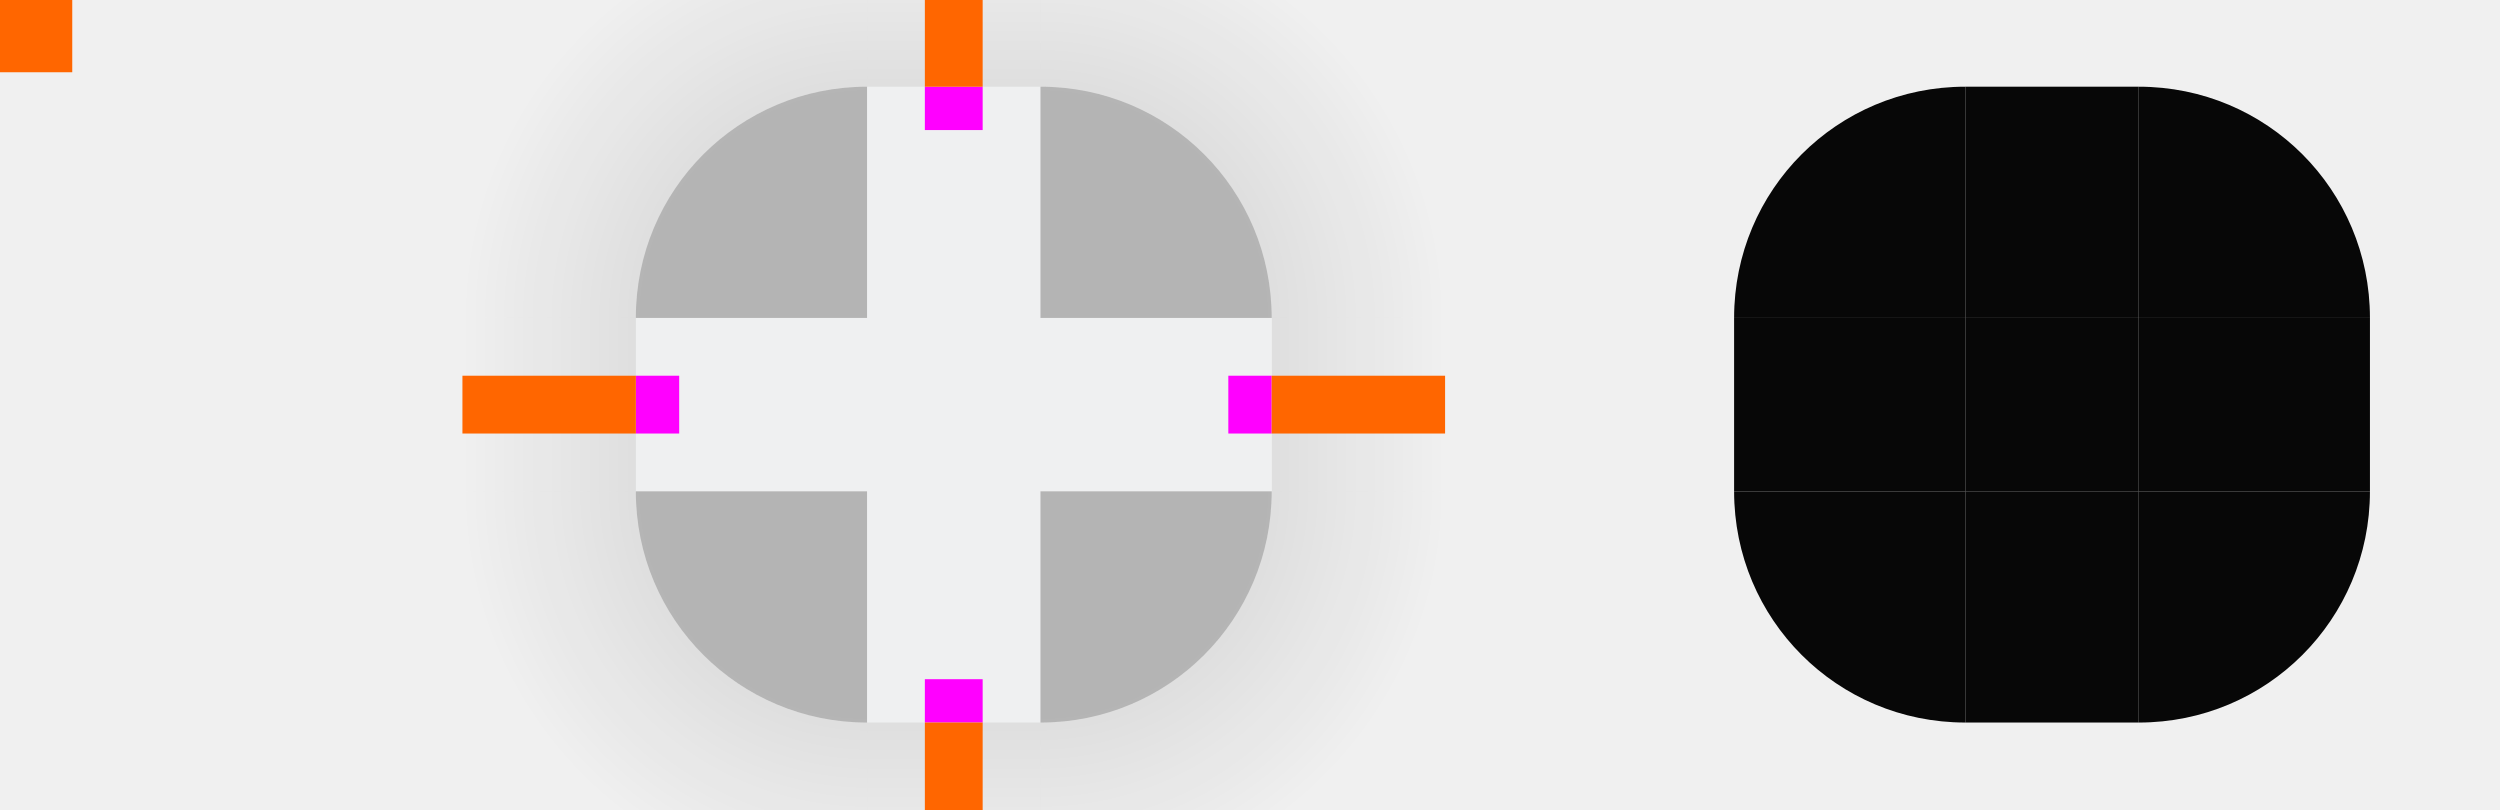
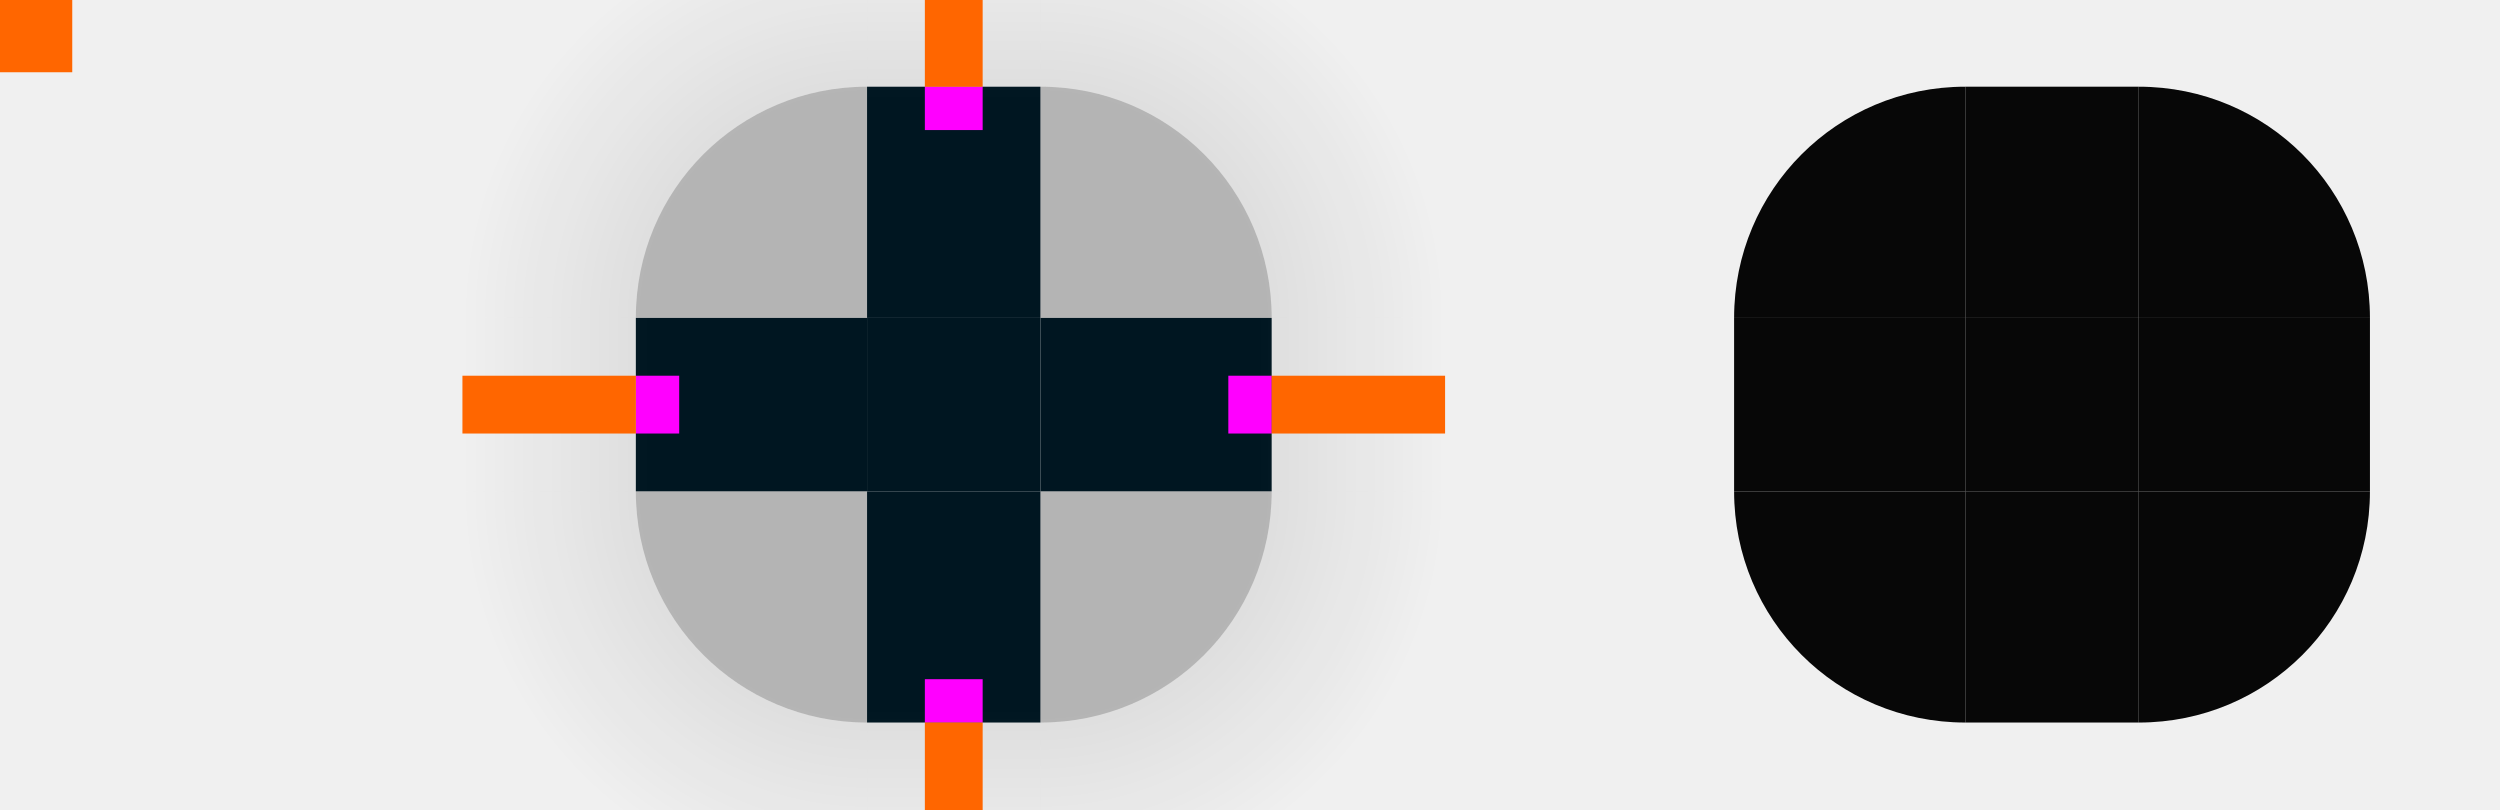
<svg xmlns="http://www.w3.org/2000/svg" xmlns:xlink="http://www.w3.org/1999/xlink" width="173" height="56" version="1.1" viewBox="0 0 173 56" id="svg200">
  <defs id="defs24">
    <linearGradient id="linearGradient923">
      <stop id="stop919" offset="0" style="stop-color:#ffffff;stop-opacity:1;" />
      <stop id="stop921" offset="1" style="stop-color:#ffffff;stop-opacity:0;" />
    </linearGradient>
    <linearGradient id="linearGradient913">
      <stop id="stop909" offset="0" style="stop-color:#ffffff;stop-opacity:0" />
      <stop style="stop-color:#ffffff;stop-opacity:0" offset="0.938" id="stop917" />
      <stop id="stop911" offset="1" style="stop-color:#ffffff;stop-opacity:1" />
    </linearGradient>
    <style id="current-color-scheme" type="text/css">.ColorScheme-Text {
        color:#31363b;
        stop-color:#31363b;
      }
      .ColorScheme-Background {
        color:#eff0f1;
        stop-color:#eff0f1;
      }
      .ColorScheme-Highlight {
        color:#3daee9;
        stop-color:#3daee9;
      }
      .ColorScheme-ViewText {
        color:#31363b;
        stop-color:#31363b;
      }
      .ColorScheme-ViewBackground {
        color:#fcfcfc;
        stop-color:#fcfcfc;
      }
      .ColorScheme-ViewHover {
        color:#93cee9;
        stop-color:#93cee9;
      }
      .ColorScheme-ViewFocus{
        color:#3daee9;
        stop-color:#3daee9;
      }
      .ColorScheme-ButtonText {
        color:#31363b;
        stop-color:#31363b;
      }
      .ColorScheme-ButtonBackground {
        color:#eff0f1;
        stop-color:#eff0f1;
      }
      .ColorScheme-ButtonHover {
        color:#93cee9;
        stop-color:#93cee9;
      }
      .ColorScheme-ButtonFocus{
        color:#3daee9;
        stop-color:#3daee9;
      }</style>
    <linearGradient id="linearGradient4270">
      <stop id="stop4272" offset="0" style="stop-color:#000000;stop-opacity:0.667" />
      <stop id="stop4274" offset="1" style="stop-color:#000000;stop-opacity:0;" />
    </linearGradient>
    <radialGradient xlink:href="#linearGradient4270" id="radialGradient994" gradientUnits="userSpaceOnUse" gradientTransform="matrix(1.6289431e-5,-4.66664,4.66665,1.6289464e-5,3.998937,381.3309)" cx="77" cy="12" fx="77" fy="12" r="6" />
    <linearGradient xlink:href="#linearGradient4270" id="linearGradient4920" gradientUnits="userSpaceOnUse" x1="-920.695" y1="-35" x2="-904.362" y2="-35" gradientTransform="matrix(1.102054,0,0,1,98.29367,0)" />
    <radialGradient gradientTransform="matrix(0,-2,2,0,16,142)" gradientUnits="userSpaceOnUse" r="8" fy="22" fx="60" cy="22" cx="60" id="radialGradient915" xlink:href="#linearGradient913" />
    <linearGradient gradientUnits="userSpaceOnUse" y2="-35" x2="-910.862" y1="-35" x1="-910.362" id="linearGradient925" xlink:href="#linearGradient923" />
  </defs>
  <use height="100%" width="100%" transform="matrix(1,0,0,-1,-2.3793946e-7,55.99996)" id="bottom" xlink:href="#top" y="0" x="0" />
  <use x="0" y="0" xlink:href="#top" id="left" transform="matrix(0,1,1,0,38.00004,-37.99997)" width="100%" height="100%" />
  <use height="100%" width="100%" transform="rotate(90,65.99996,28.00002)" id="shadow-right" xlink:href="#shadow-top" y="0" x="0" />
  <use height="100%" width="100%" transform="rotate(90,65.99997,28)" id="right" xlink:href="#top" y="0" x="0" />
  <use height="100%" width="100%" transform="rotate(-90,66.00001,27.99999)" id="shadow-left" xlink:href="#shadow-top" y="0" x="0" />
  <use height="100%" width="100%" transform="matrix(1,0,0,-1,5.6942917e-7,56.00003)" id="shadow-bottom" xlink:href="#shadow-top" y="0" x="0" />
  <g id="shadow-topleft" transform="matrix(1.166664,0,0,1.166664,64.66661,-1086.753)" style="opacity:1">
    <path d="M 32 -6 L 32 22 L 44 22 C 44 13.136 51.136 6 60 6 L 60 -6 L 32 -6 z " style="opacity:0.25;fill:url(#radialGradient994);fill-opacity:1;fill-rule:evenodd;stroke:none;stroke-width:2.333px;stroke-linecap:butt;stroke-linejoin:miter;stroke-opacity:1" id="path4828" transform="matrix(0.857145,0,0,0.857145,-55.42867,931.505)" />
  </g>
  <rect style="fill:#ff6600" x="0" height="5" width="5" y="-1.4648437e-05" id="hint-tile-center" />
  <g id="top" transform="matrix(0.375001,0,0,1.999999,52.87496,-1814.723)">
-     <rect y="-51" x="-918.362" height="32" width="8" id="rect4152" style="opacity:1;fill:currentColor;fill-opacity:1;stroke:none;stroke-width:1.155" transform="matrix(0,-1,-1,0,0,0)" class="ColorScheme-Background" />
+     <rect y="-51" x="-918.362" height="32" width="8" id="rect4152" style="opacity:1;fill:#001621;fill-opacity:1;stroke:none;stroke-width:1.155" transform="matrix(0,-1,-1,0,0,0)" class="ColorScheme-Background" />
    <rect class="ColorScheme-Background" transform="matrix(0,-1,-1,0,0,0)" style="color:#eff0f1;opacity:0.01;fill:url(#linearGradient925);fill-opacity:1;stroke:none;stroke-width:0.289" id="rect76" width="0.5" height="32" x="-910.862" y="-51" />
  </g>
  <g id="topleft" transform="translate(31,-904.3622)">
    <path style="opacity:0.25;fill:#000000;fill-opacity:1;stroke:none;stroke-width:2.667" d="m 29,910.362 c -8.864,0 -16,7.136 -16,16 h 16 z" id="rect4159" />
    <path transform="translate(-31,904.3622)" d="M 60 6 C 51.136 6 44 13.136 44 22 L 45 22 C 45 13.69 51.69 7 60 7 L 60 6 z " style="opacity:0.01;fill:url(#radialGradient915);fill-opacity:1;stroke:none;stroke-width:2.667" id="path71" />
  </g>
-   <rect class="ColorScheme-Background" y="22" x="60" height="12" width="12" id="center" style="opacity:1;fill:currentColor;fill-opacity:1;stroke:none;stroke-width:0.375" />
+   <rect class="ColorScheme-Background" y="22" x="60" height="12" width="12" id="center" style="opacity:1;fill:#001621;fill-opacity:1;stroke:none;stroke-width:0.375" />
  <rect style="fill:#ff00ff;fill-opacity:1;stroke:none;stroke-width:0.707" id="hint-top-margin" width="4" height="3" x="64" y="6" />
  <rect y="47" x="64" height="3" width="4" id="hint-bottom-margin" style="fill:#ff00ff;fill-opacity:1;stroke:none;stroke-width:0.707" />
  <rect y="-88" x="26" height="3" width="4" id="hint-right-margin" style="fill:#ff00ff;fill-opacity:1;stroke:none;stroke-width:0.707" transform="rotate(90)" />
  <rect style="fill:#ff00ff;fill-opacity:1;stroke:none;stroke-width:0.707" id="hint-left-margin" width="4" height="3" x="26" y="-47" transform="rotate(90)" />
  <g id="shadow-top" transform="matrix(0.3750033,0,0,1.555564,52.87489,-1403.46)" style="opacity:1">
    <rect transform="matrix(0,-1,-1,0,0,0)" style="opacity:1;fill:none;fill-opacity:1;stroke:none" id="rect4820" width="6" height="32" x="-916.362" y="-51" />
    <rect transform="matrix(0,-1,-1,0,0,0)" style="opacity:0.25;fill:url(#linearGradient4920);fill-opacity:1;stroke:none;stroke-width:1.05" id="rect4822" width="7.714" height="32" x="-906.077" y="-51" />
    <rect y="-51" x="-911.362" height="32" width="1" id="rect4824" style="opacity:1;fill:none;fill-opacity:1;stroke:none" transform="matrix(0,-1,-1,0,0,0)" />
  </g>
  <rect y="-6" x="64" height="12" width="4" id="shadow-hint-top-margin" style="fill:#ff6600;fill-opacity:1;stroke:none;stroke-width:1.414" />
  <rect style="fill:#ff6600;fill-opacity:1;stroke:none;stroke-width:1.414" id="shadow-hint-bottom-margin" width="4" height="12" x="64" y="50" />
  <rect transform="rotate(90)" style="fill:#ff6600;fill-opacity:1;stroke:none;stroke-width:1.414" id="shadow-hint-right-margin" width="4" height="12" x="26" y="-100" />
  <rect transform="rotate(90)" y="-44" x="26" height="12" width="4" id="shadow-hint-left-margin" style="fill:#ff6600;fill-opacity:1;stroke:none;stroke-width:1.414" />
  <g id="mask-top" transform="matrix(0.3750003,0,0,1.333327,128.875,-1207.811)">
    <rect transform="matrix(0,-1,-1,0,0,0)" style="opacity:0.97;fill:#000000;fill-opacity:1;stroke:none;stroke-width:1.549" id="rect4265" width="12" height="32" x="-922.362" y="-51" />
  </g>
  <g id="mask-topleft" transform="matrix(1.599998,0,0,1.599994,99.20003,-1450.574)">
    <path style="opacity:0.97;fill:#000000;fill-opacity:1;stroke-width:2" d="m 23,910.362 c -5.54,0 -10,4.46 -10,10 h 10 z" id="path4277" />
  </g>
  <g id="mask-topright" transform="matrix(2.000004,0,0,2.000016,49.9998,-1814.739)">
    <path style="opacity:0.97;fill:#000000;fill-opacity:1;stroke-width:1.6" d="m 49,910.362 v 8 H 57 c 0,-4.432 -3.568,-8 -8,-8 z" id="path4287" />
  </g>
  <g id="mask-bottom" transform="matrix(0.3750003,0,0,1.600003,128.875,-1476.983)">
    <rect y="-51" x="944.362" height="32" width="10" id="rect4291" style="opacity:0.97;fill:#000000;fill-opacity:1;stroke:none;stroke-width:1.414" transform="rotate(90)" />
  </g>
  <g id="mask-bottomleft" transform="matrix(1.333329,0,0,1.333327,102.6667,-1222.477)">
    <path style="opacity:0.97;fill:#000000;fill-opacity:1;stroke-width:2.4" d="m 13,942.362 c 0,6.648 5.352,12 12,12 v -12 z" id="path4303" />
  </g>
  <g id="mask-bottomright" transform="matrix(1.333334,0,0,1.333332,87.99999,-1222.481)">
    <path style="opacity:0.97;fill:#000000;fill-opacity:1;stroke-width:2.4" d="m 45,942.362 v 12 c 6.648,0 12,-5.352 12,-12 z" id="path4313" />
  </g>
  <g id="mask-left" transform="matrix(1.333334,0,0,0.600006,102.6667,-531.4229)">
    <rect y="922.362" x="-25" height="20" width="12" id="rect4317" style="opacity:0.97;fill:#000000;fill-opacity:1;stroke:none;stroke-width:1.225" transform="scale(-1,1)" />
  </g>
  <g id="mask-right" transform="matrix(1.600001,0,0,0.3750048,72.79994,-321.6402)">
    <rect style="opacity:0.97;fill:#000000;fill-opacity:1;stroke:none;stroke-width:1.414" id="rect4323" width="10" height="32" x="47" y="916.362" />
  </g>
  <rect style="opacity:0.97;fill:#000000;fill-opacity:1;stroke:none;stroke-width:0.375" id="mask-center" width="12" height="12" x="136" y="22" />
  <rect style="color:#eff0f1;opacity:0;fill:#ffffff;fill-opacity:1;stroke:none;stroke-width:0.375" id="shadow-center" width="12" height="12" x="60" y="80" class="ColorScheme-Background" />
  <use height="100%" width="100%" transform="matrix(-1,0,0,1,132,0)" id="topright" xlink:href="#topleft" y="0" x="0" />
  <use height="100%" width="100%" transform="matrix(1,0,0,-1,0,56)" id="bottomleft" xlink:href="#topleft" y="0" x="0" />
  <use height="100%" width="100%" transform="rotate(180,66,28)" id="bottomright" xlink:href="#topleft" y="0" x="0" />
  <use height="100%" width="100%" transform="matrix(-1,0,0,1,132,0)" id="shadow-topright" xlink:href="#shadow-topleft" y="0" x="0" />
  <use height="100%" width="100%" transform="matrix(1,0,0,-1,-9.5996635e-7,56)" id="shadow-bottomleft" xlink:href="#shadow-topleft" y="0" x="0" />
  <use height="100%" width="100%" transform="rotate(180,66,28)" id="shadow-bottomright" xlink:href="#shadow-topleft" y="0" x="0" />
</svg>
